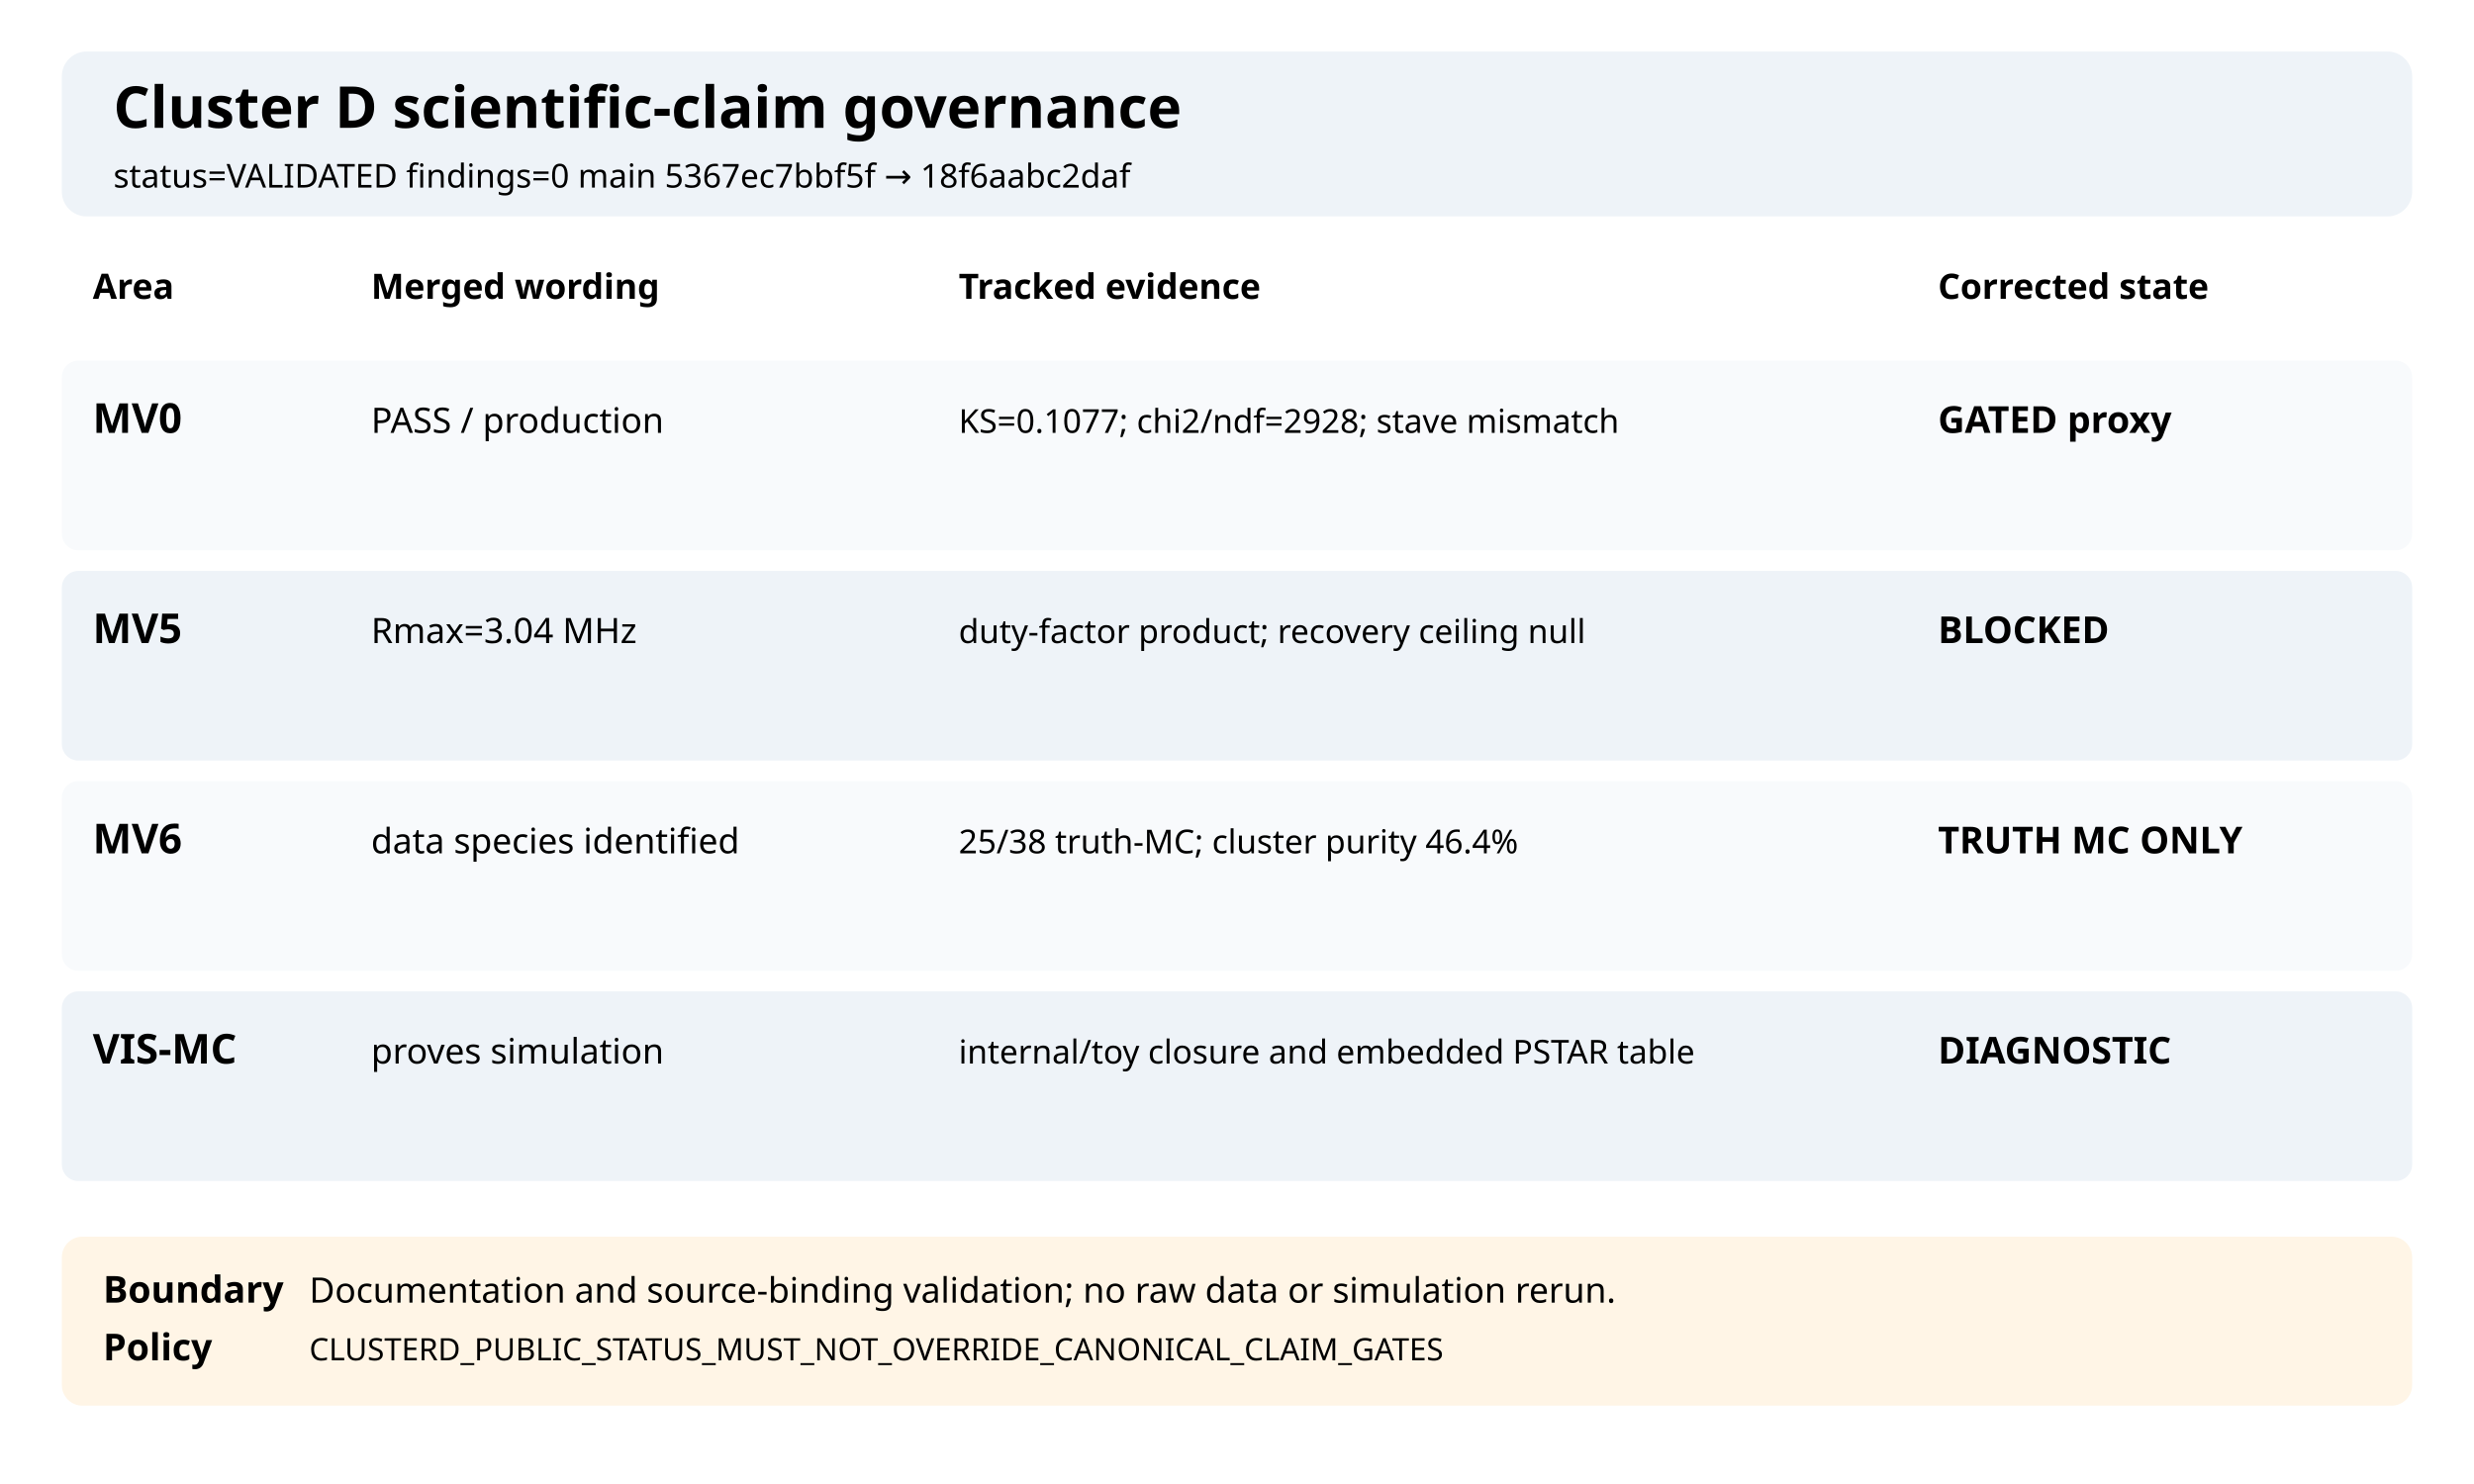
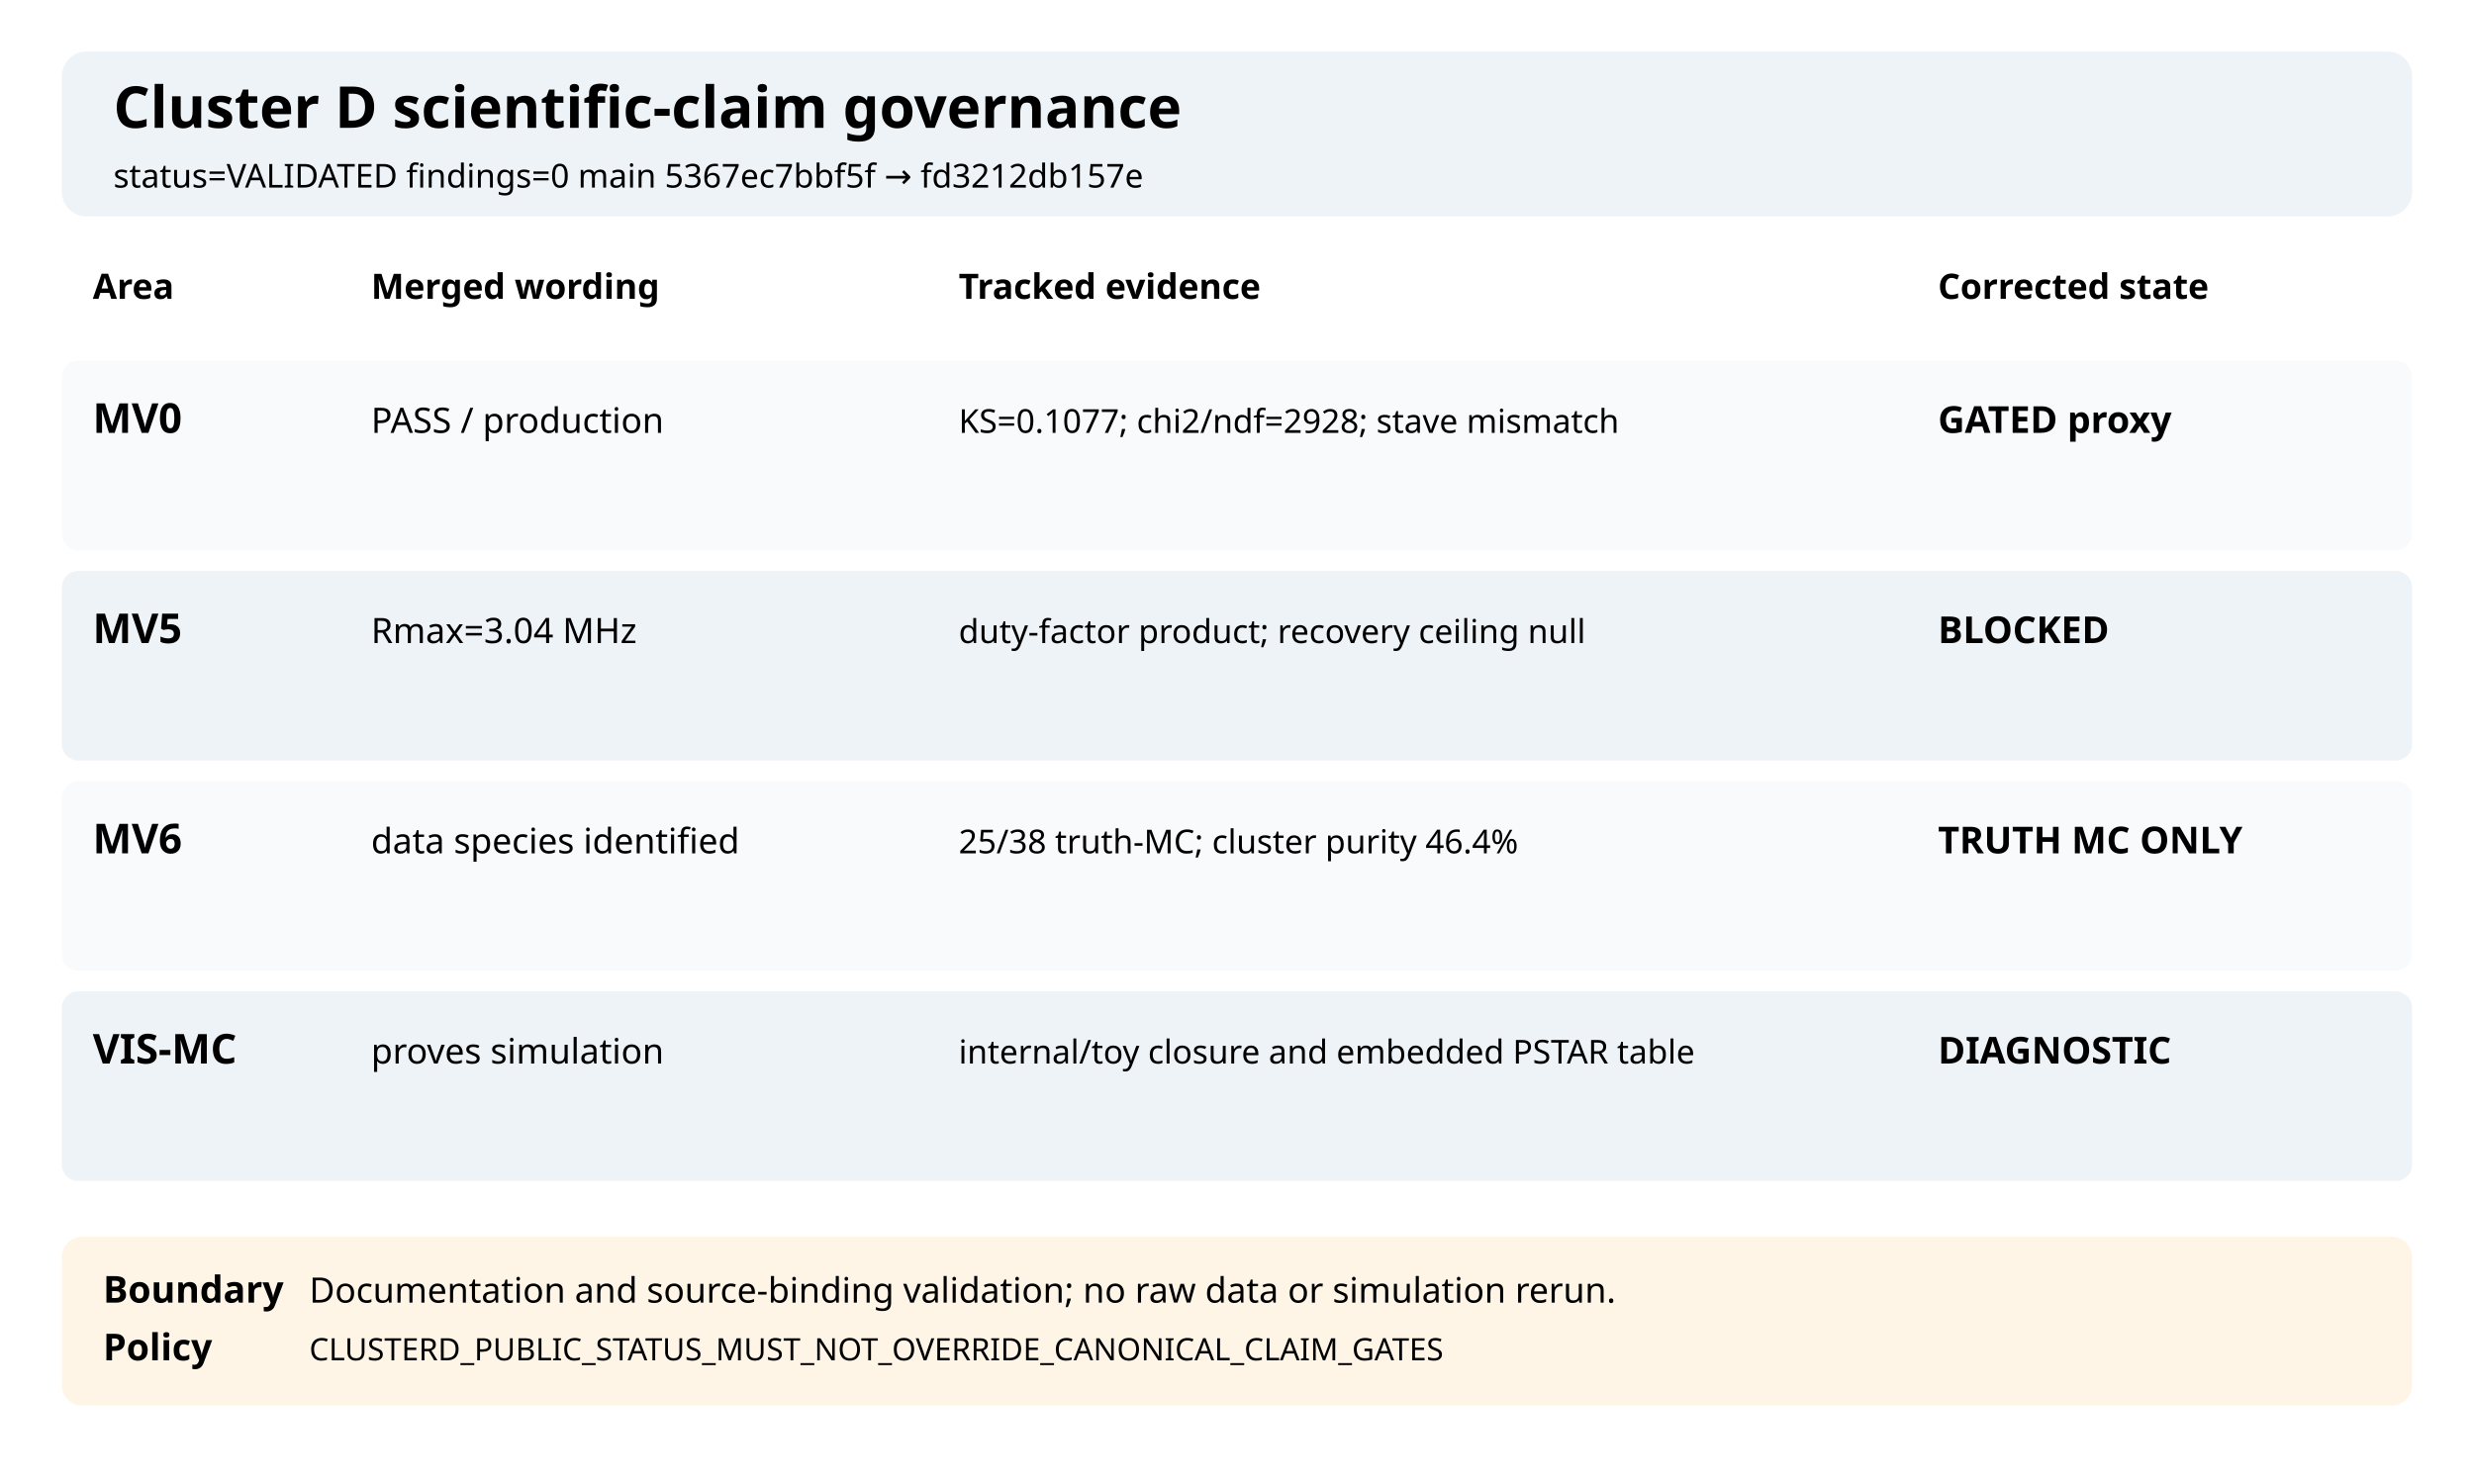
<svg xmlns="http://www.w3.org/2000/svg" width="1200" height="720" viewBox="0 0 1200 720">
  <rect width="1200" height="720" fill="white" />
  <rect x="30" y="25" width="1140" height="80" rx="12" fill="#eef3f8" />
  <text x="55" y="62" font-family="sans-serif" font-size="28" font-weight="bold">Cluster D scientific-claim governance</text>
-   <text x="55" y="91" font-family="sans-serif" font-size="16" font-weight="normal">status=VALIDATED  findings=0  main 5367ec7bbf5f → 18f6aabc2daf</text>
+   <text x="55" y="91" font-family="sans-serif" font-size="16" font-weight="normal">status=VALIDATED  findings=0  main 5367ec7bbf5f → fd3212db157e</text>
  <text x="45" y="145" font-family="sans-serif" font-size="17" font-weight="bold">Area</text>
  <text x="180" y="145" font-family="sans-serif" font-size="17" font-weight="bold">Merged wording</text>
  <text x="465" y="145" font-family="sans-serif" font-size="17" font-weight="bold">Tracked evidence</text>
  <text x="940" y="145" font-family="sans-serif" font-size="17" font-weight="bold">Corrected state</text>
  <rect x="30" y="175" width="1140" height="92" rx="8" fill="#f8fafc" />
  <text x="45" y="210" font-family="sans-serif" font-size="20" font-weight="bold">MV0</text>
  <text x="180" y="210" font-family="sans-serif" font-size="17" font-weight="normal">PASS / production</text>
  <text x="465" y="210" font-family="sans-serif" font-size="16" font-weight="normal">KS=0.1077; chi2/ndf=2928; stave mismatch</text>
  <text x="940" y="210" font-family="sans-serif" font-size="18" font-weight="bold">GATED proxy</text>
  <rect x="30" y="277" width="1140" height="92" rx="8" fill="#eef3f8" />
  <text x="45" y="312" font-family="sans-serif" font-size="20" font-weight="bold">MV5</text>
  <text x="180" y="312" font-family="sans-serif" font-size="17" font-weight="normal">Rmax=3.04 MHz</text>
  <text x="465" y="312" font-family="sans-serif" font-size="16" font-weight="normal">duty-factor product; recovery ceiling null</text>
  <text x="940" y="312" font-family="sans-serif" font-size="18" font-weight="bold">BLOCKED</text>
  <rect x="30" y="379" width="1140" height="92" rx="8" fill="#f8fafc" />
  <text x="45" y="414" font-family="sans-serif" font-size="20" font-weight="bold">MV6</text>
  <text x="180" y="414" font-family="sans-serif" font-size="17" font-weight="normal">data species identified</text>
  <text x="465" y="414" font-family="sans-serif" font-size="16" font-weight="normal">25/38 truth-MC; cluster purity 46.4%</text>
  <text x="940" y="414" font-family="sans-serif" font-size="18" font-weight="bold">TRUTH MC ONLY</text>
  <rect x="30" y="481" width="1140" height="92" rx="8" fill="#eef3f8" />
  <text x="45" y="516" font-family="sans-serif" font-size="20" font-weight="bold">VIS-MC</text>
  <text x="180" y="516" font-family="sans-serif" font-size="17" font-weight="normal">proves simulation</text>
  <text x="465" y="516" font-family="sans-serif" font-size="16" font-weight="normal">internal/toy closure and embedded PSTAR table</text>
  <text x="940" y="516" font-family="sans-serif" font-size="18" font-weight="bold">DIAGNOSTIC</text>
  <rect x="30" y="600" width="1140" height="82" rx="10" fill="#fff5e6" />
  <text x="50" y="632" font-family="sans-serif" font-size="18" font-weight="bold">Boundary</text>
  <text x="150" y="632" font-family="sans-serif" font-size="17" font-weight="normal">Documentation and source-binding validation; no raw data or simulation rerun.</text>
  <text x="50" y="660" font-family="sans-serif" font-size="18" font-weight="bold">Policy</text>
  <text x="150" y="660" font-family="sans-serif" font-size="15" font-weight="normal">CLUSTERD_PUBLIC_STATUS_MUST_NOT_OVERRIDE_CANONICAL_CLAIM_GATES</text>
</svg>
